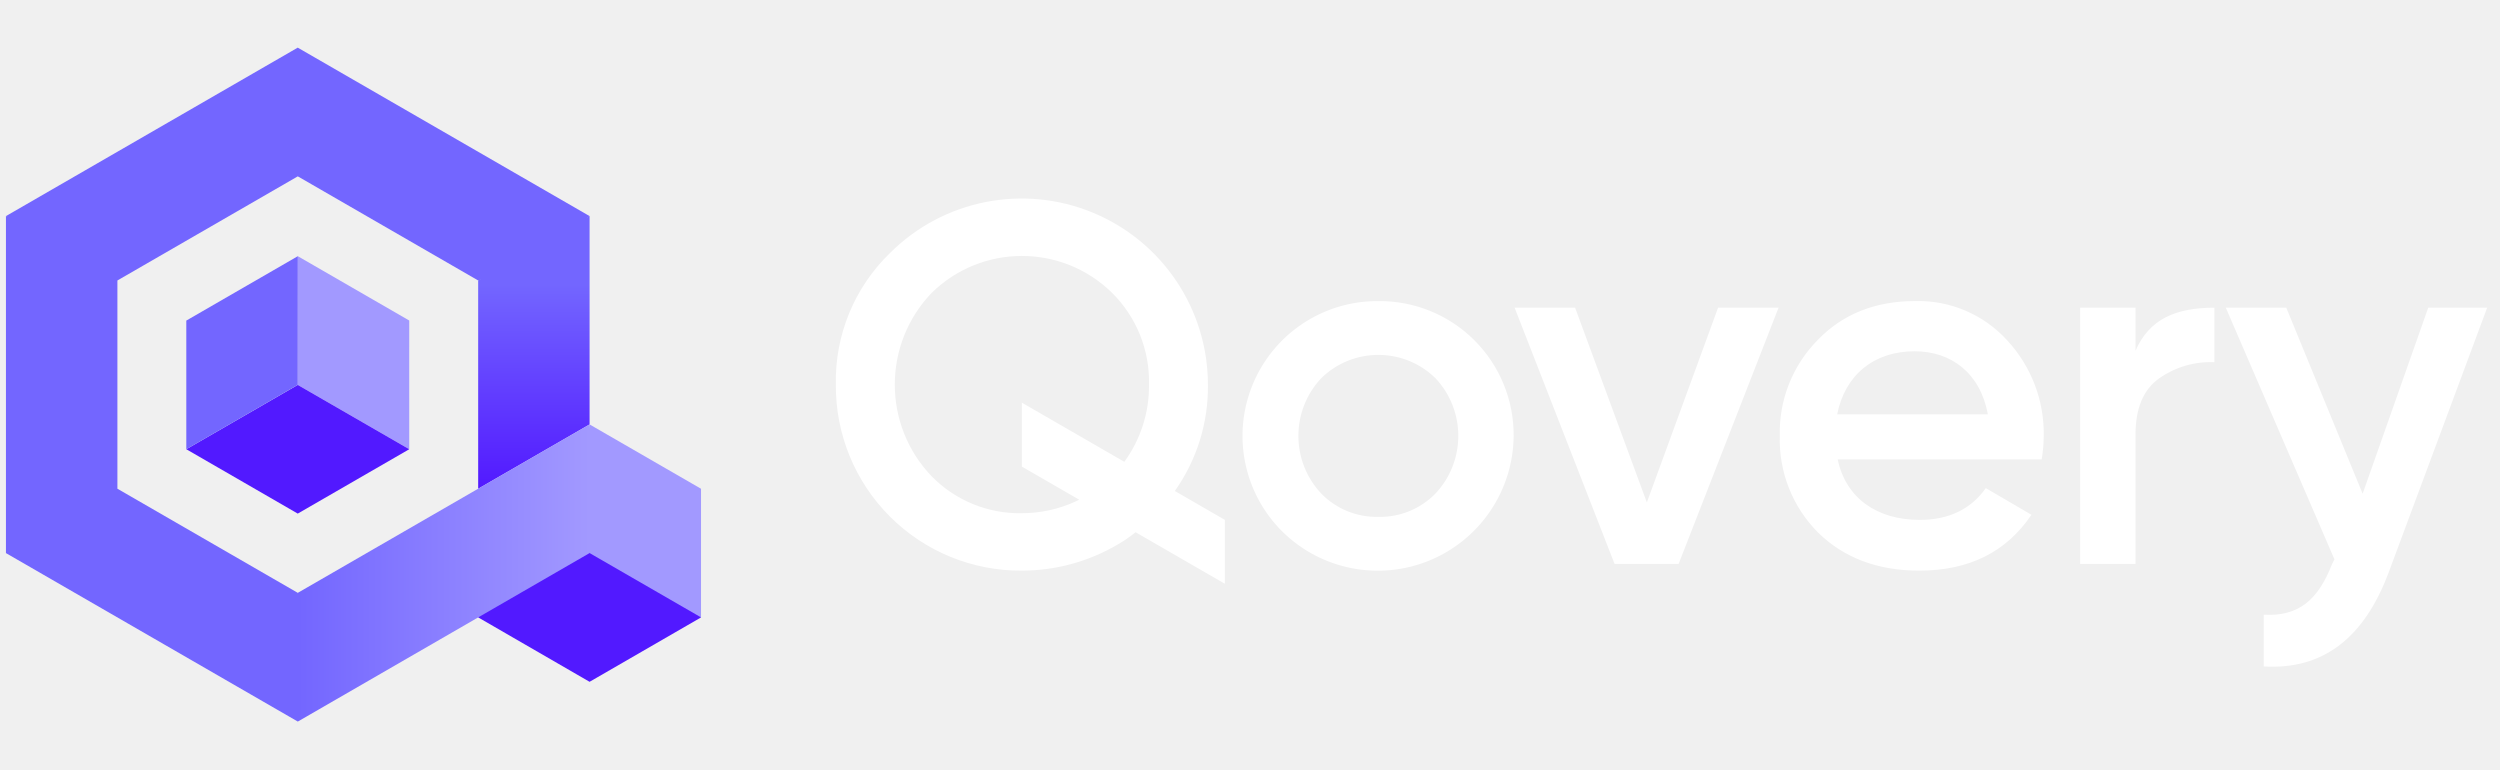
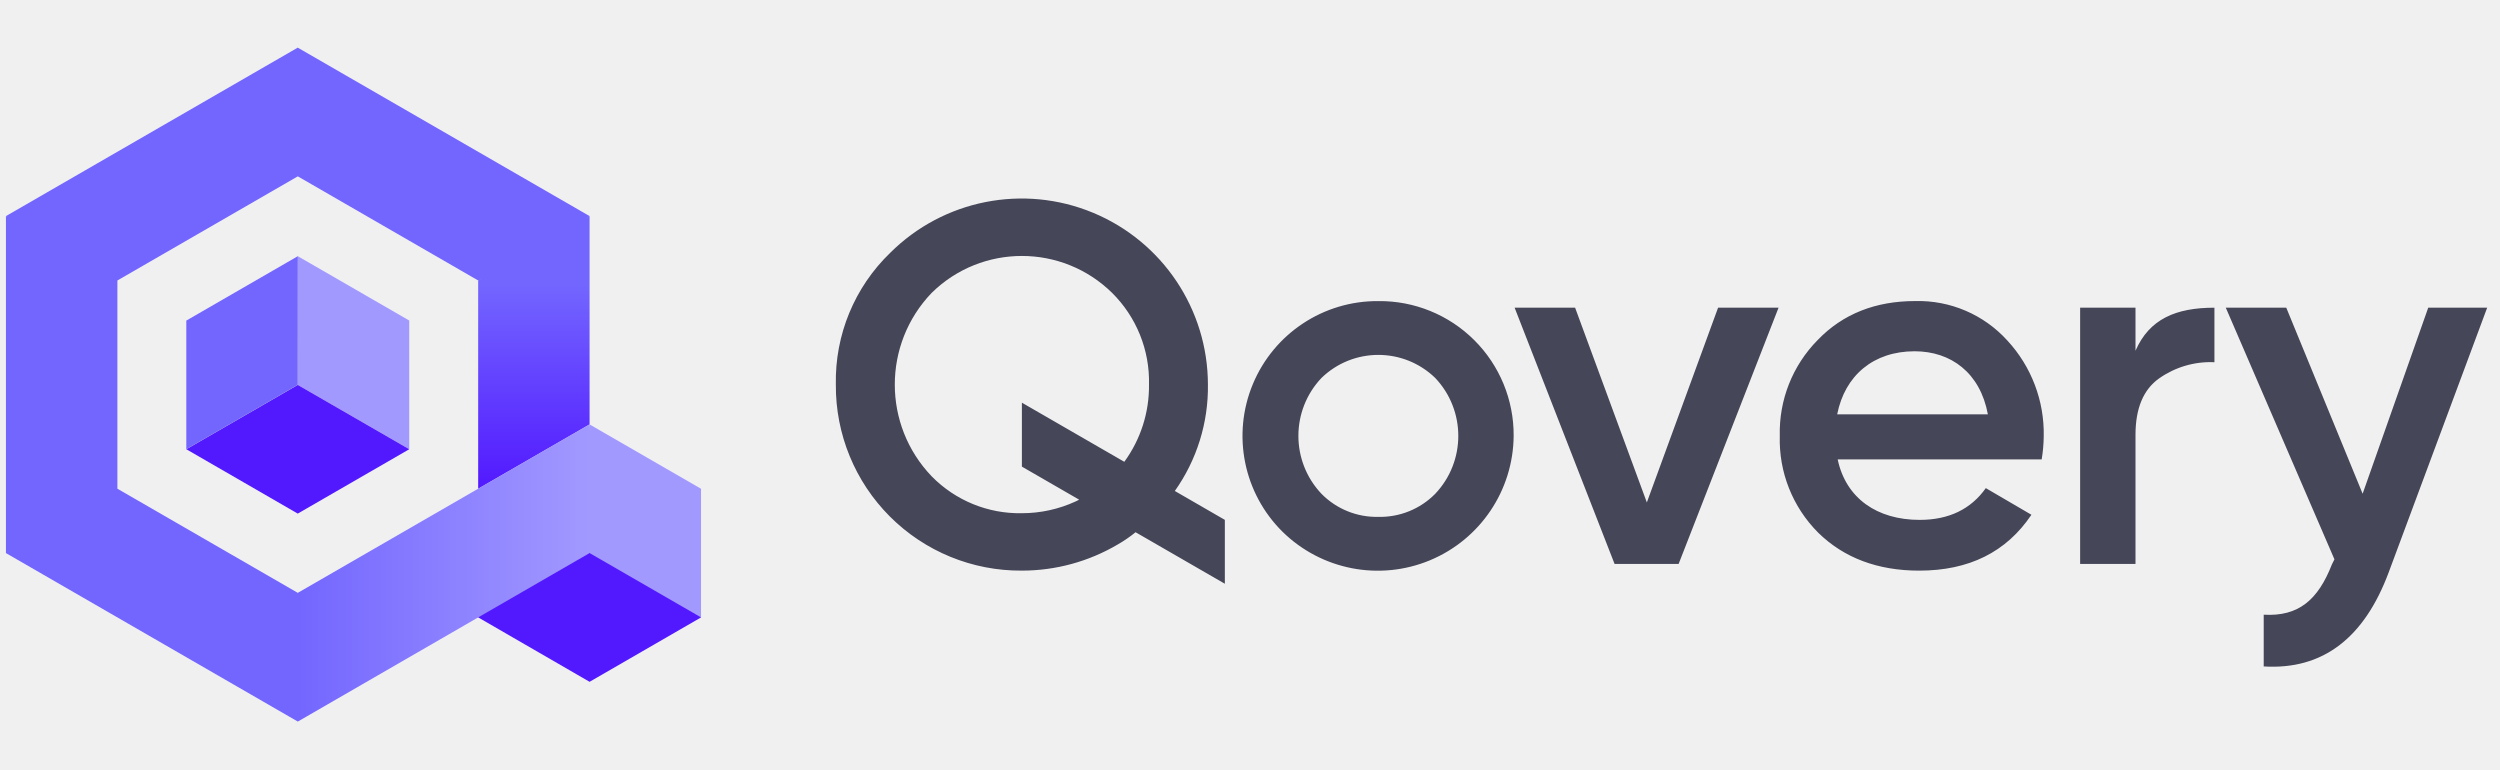
<svg xmlns="http://www.w3.org/2000/svg" width="130" height="40" fill="none">
  <path d="m30.658 22.07-1.17 7.366 6.965 2.672v-6.693l-5.795-3.345Z" fill="#A299FF" />
  <path d="M.309 28.76V11.236l5.796 1.838v12.339l9.38 5.415.7 2.671-.7 4.022L.308 28.76Z" fill="#7366FF" />
  <path d="m15.486 9.17-9.38 5.414-5.797-3.347 15.173-8.76 15.176 8.76-3.202 2.551-2.591.797-9.38-5.415Z" fill="#7366FF" />
  <path d="m36.455 32.105-5.797 3.349-5.793-3.349v-6.69l11.59 6.69Z" fill="#5219FF" />
  <path d="m15.486 13.322-.004 6.692 5.799 3.345-.001-6.692-5.794-3.345Z" fill="#A299FF" />
  <path d="M15.482 20.016 9.688 23.36l5.795 3.347 5.798-3.347-5.799-3.345Z" fill="#5219FF" />
  <path d="M15.486 13.322 9.688 16.67v6.69l5.794-3.346.004-6.692Z" fill="#7366FF" />
  <path d="M30.658 11.236V22.07l-5.793 3.344v-10.83l5.793-3.347Z" fill="url(#a)" />
  <path d="m30.66 22.066-15.175 8.762v6.694l15.174-8.763.001-6.693Z" fill="url(#b)" />
-   <path d="M66.69 27.65a7.01 7.01 0 0 1 4.984-11.993 6.963 6.963 0 0 1 7.036 7.009 7.066 7.066 0 0 1-12.02 4.983Zm4.984-.773a4.019 4.019 0 0 0 2.958-1.2 4.38 4.38 0 0 0 0-6.023 4.248 4.248 0 0 0-5.916 0 4.38 4.38 0 0 0 0 6.023 4.021 4.021 0 0 0 2.958 1.2ZM89.34 16h3.145l-5.197 13.325h-3.33L78.76 16h3.145l3.731 10.127L89.34 16ZM95.56 23.89c.427 2.025 2.053 3.144 4.265 3.144 1.519 0 2.665-.56 3.437-1.652l2.372 1.386c-1.306 1.945-3.251 2.905-5.836 2.905-2.159 0-3.918-.666-5.25-1.972a6.83 6.83 0 0 1-1.999-5.037 6.834 6.834 0 0 1 1.972-4.984c1.306-1.36 3.012-2.025 5.064-2.025a6.245 6.245 0 0 1 4.797 2.052 7.124 7.124 0 0 1 1.892 4.983c-.005.402-.04.803-.107 1.2H95.561Zm7.809-2.346c-.4-2.159-1.919-3.278-3.81-3.278-2.133 0-3.625 1.253-4.025 3.278h7.835ZM111.046 18.239c.719-1.653 2.105-2.239 4.104-2.239v2.835a4.635 4.635 0 0 0-2.878.843c-.826.586-1.226 1.572-1.226 2.931v6.716h-2.879V16h2.879v2.239ZM126.268 16h3.065l-5.117 13.752c-1.279 3.437-3.438 5.09-6.503 4.903v-2.691c1.813.106 2.825-.773 3.545-2.612l.133-.267L115.741 16h3.145l3.971 9.674L126.268 16ZM63.692 27.033l-2.601-1.502a9.35 9.35 0 0 0 1.721-5.533 9.686 9.686 0 0 0-16.523-6.85 9.252 9.252 0 0 0-2.825 6.85 9.6 9.6 0 0 0 9.674 9.674 9.807 9.807 0 0 0 4.984-1.359c.326-.187.636-.4.928-.637l4.642 2.679v-3.322Zm-10.554-.346a6.394 6.394 0 0 1-4.69-1.918 6.89 6.89 0 0 1 0-9.541 6.693 6.693 0 0 1 9.38 0 6.49 6.49 0 0 1 1.92 4.77 6.672 6.672 0 0 1-1.284 4.016l-5.326-3.075v3.325l2.978 1.719c-.111.059-.18.091-.18.091a6.696 6.696 0 0 1-2.798.613Z" fill="#fff" />
+   <path d="M66.69 27.65a7.01 7.01 0 0 1 4.984-11.993 6.963 6.963 0 0 1 7.036 7.009 7.066 7.066 0 0 1-12.02 4.983Zm4.984-.773a4.019 4.019 0 0 0 2.958-1.2 4.38 4.38 0 0 0 0-6.023 4.248 4.248 0 0 0-5.916 0 4.38 4.38 0 0 0 0 6.023 4.021 4.021 0 0 0 2.958 1.2ZM89.34 16h3.145l-5.197 13.325h-3.33L78.76 16h3.145l3.731 10.127L89.34 16ZM95.56 23.89c.427 2.025 2.053 3.144 4.265 3.144 1.519 0 2.665-.56 3.437-1.652l2.372 1.386c-1.306 1.945-3.251 2.905-5.836 2.905-2.159 0-3.918-.666-5.25-1.972a6.83 6.83 0 0 1-1.999-5.037 6.834 6.834 0 0 1 1.972-4.984c1.306-1.36 3.012-2.025 5.064-2.025a6.245 6.245 0 0 1 4.797 2.052 7.124 7.124 0 0 1 1.892 4.983c-.005.402-.04.803-.107 1.2H95.561Zm7.809-2.346c-.4-2.159-1.919-3.278-3.81-3.278-2.133 0-3.625 1.253-4.025 3.278h7.835ZM111.046 18.239c.719-1.653 2.105-2.239 4.104-2.239v2.835a4.635 4.635 0 0 0-2.878.843c-.826.586-1.226 1.572-1.226 2.931v6.716h-2.879V16h2.879v2.239ZM126.268 16h3.065l-5.117 13.752c-1.279 3.437-3.438 5.09-6.503 4.903v-2.691c1.813.106 2.825-.773 3.545-2.612l.133-.267L115.741 16h3.145l3.971 9.674L126.268 16ZM63.692 27.033l-2.601-1.502a9.35 9.35 0 0 0 1.721-5.533 9.686 9.686 0 0 0-16.523-6.85 9.252 9.252 0 0 0-2.825 6.85 9.6 9.6 0 0 0 9.674 9.674 9.807 9.807 0 0 0 4.984-1.359c.326-.187.636-.4.928-.637l4.642 2.679v-3.322Zm-10.554-.346a6.394 6.394 0 0 1-4.69-1.918 6.89 6.89 0 0 1 0-9.541 6.693 6.693 0 0 1 9.38 0 6.49 6.49 0 0 1 1.92 4.77 6.672 6.672 0 0 1-1.284 4.016l-5.326-3.075v3.325l2.978 1.719c-.111.059-.18.091-.18.091a6.696 6.696 0 0 1-2.798.613Z" fill="#454658" />
  <defs>
    <linearGradient id="a" x1="27.762" y1="11.236" x2="27.762" y2="25.413" gradientUnits="userSpaceOnUse">
      <stop offset=".25" stop-color="#7366FF" />
      <stop offset="1" stop-color="#5219FF" />
    </linearGradient>
    <linearGradient id="b" x1="15.485" y1="29.794" x2="30.66" y2="29.794" gradientUnits="userSpaceOnUse">
      <stop stop-color="#7366FF" />
      <stop offset="1" stop-color="#A299FF" />
    </linearGradient>
  </defs>
</svg>
